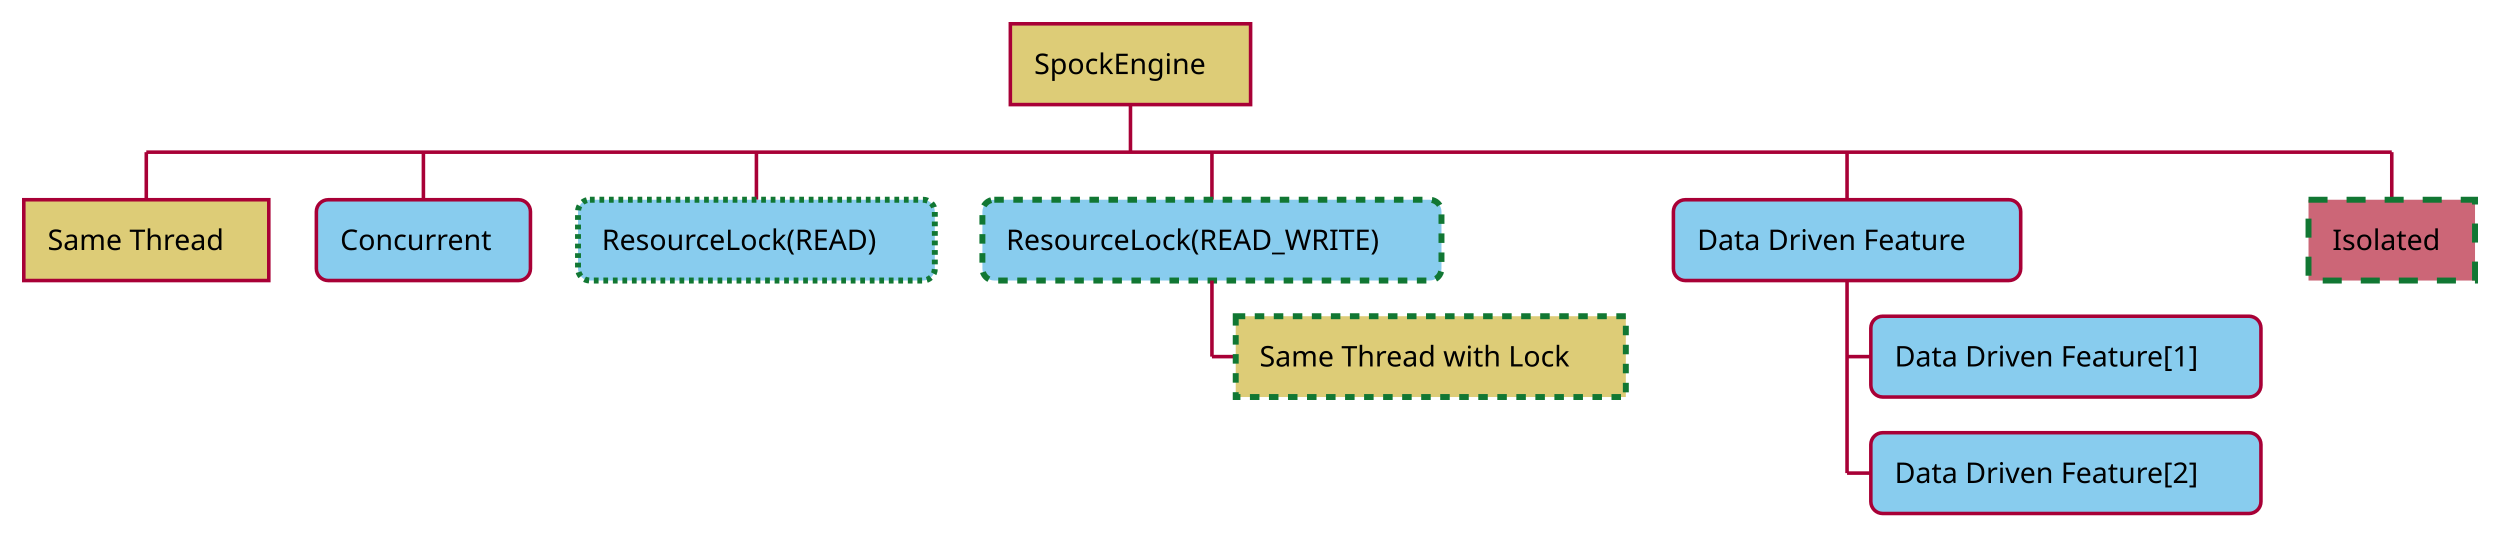
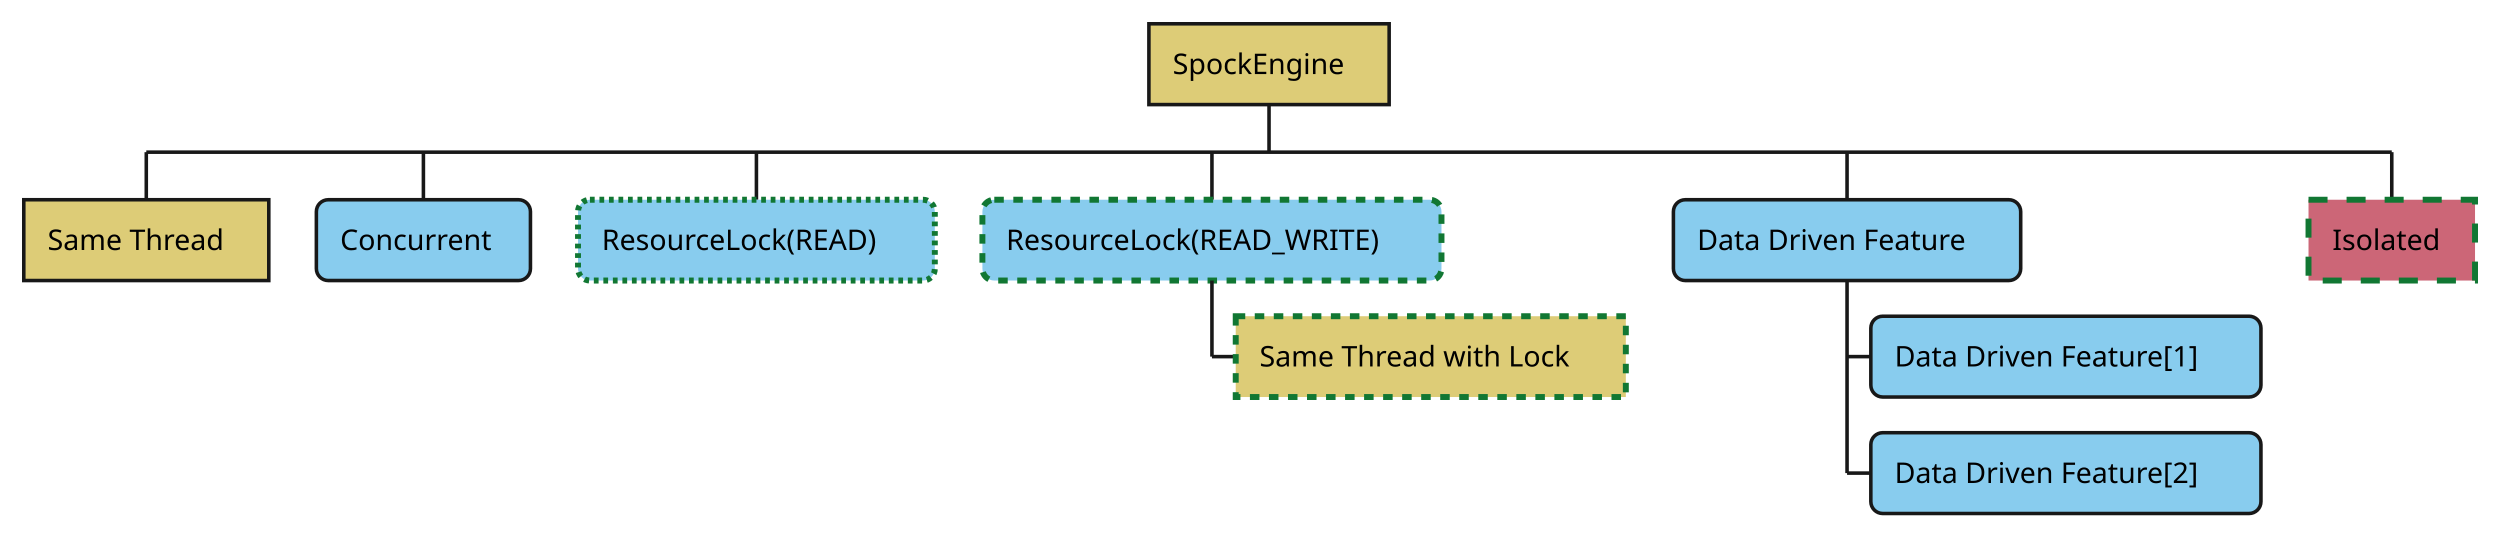
- <svg xmlns="http://www.w3.org/2000/svg" contentScriptType="application/ecmascript" contentStyleType="text/css" height="226px" preserveAspectRatio="none" style="width:1051px;height:226px;" version="1.1" viewBox="0 0 1051 226" width="1051px" zoomAndPan="magnify">
+ <svg xmlns="http://www.w3.org/2000/svg" contentStyleType="text/css" height="226px" preserveAspectRatio="none" style="width:1051px;height:226px;background:#88CCEE;" version="1.1" viewBox="0 0 1051 226" width="1051px" zoomAndPan="magnify">
  <defs />
  <g>
-     <rect fill="#DDCC77" height="33.969" style="stroke: #A80036; stroke-width: 1.5;" width="101" x="424.75" y="10" />
-     <text fill="#000000" font-family="sans-serif" font-size="12" lengthAdjust="spacingAndGlyphs" textLength="81" x="434.75" y="31.139">
-       SpockEngine
-     </text>
-     <line style="stroke: #A80036; stroke-width: 1.5;" x1="475.25" x2="475.25" y1="43.969" y2="63.969" />
-     <line style="stroke: #A80036; stroke-width: 1.5;" x1="61.5" x2="61.5" y1="63.969" y2="83.969" />
-     <rect fill="#DDCC77" height="33.969" style="stroke: #A80036; stroke-width: 1.5;" width="103" x="10" y="83.969" />
-     <text fill="#000000" font-family="sans-serif" font-size="12" lengthAdjust="spacingAndGlyphs" textLength="83" x="20" y="105.107">
-       Same Thread
-     </text>
-     <line style="stroke: #A80036; stroke-width: 1.5;" x1="178" x2="178" y1="63.969" y2="83.969" />
-     <rect fill="#88CCEE" height="33.969" rx="5" ry="5" style="stroke: #A80036; stroke-width: 1.5;" width="90" x="133" y="83.969" />
-     <text fill="#000000" font-family="sans-serif" font-size="12" lengthAdjust="spacingAndGlyphs" textLength="70" x="143" y="105.107">
-       Concurrent
-     </text>
-     <line style="stroke: #A80036; stroke-width: 1.5;" x1="318" x2="318" y1="63.969" y2="83.969" />
-     <rect fill="#88CCEE" height="33.969" rx="5" ry="5" style="stroke: #117733; stroke-width: 2.5; stroke-dasharray: 2.0,2.0;" width="150" x="243" y="83.969" />
-     <text fill="#000000" font-family="sans-serif" font-size="12" lengthAdjust="spacingAndGlyphs" textLength="130" x="253" y="105.107">
-       ResourceLock(READ)
-     </text>
-     <line style="stroke: #A80036; stroke-width: 1.5;" x1="509.5" x2="509.5" y1="63.969" y2="83.969" />
-     <rect fill="#88CCEE" height="33.969" rx="5" ry="5" style="stroke: #117733; stroke-width: 2.5; stroke-dasharray: 4.0,4.0;" width="193" x="413" y="83.969" />
-     <text fill="#000000" font-family="sans-serif" font-size="12" lengthAdjust="spacingAndGlyphs" textLength="173" x="423" y="105.107">
-       ResourceLock(READ_WRITE)
-     </text>
-     <line style="stroke: #A80036; stroke-width: 1.5;" x1="509.5" x2="519.5" y1="149.922" y2="149.922" />
-     <rect fill="#DDCC77" height="33.969" style="stroke: #117733; stroke-width: 2.5; stroke-dasharray: 4.0,4.0;" width="164" x="519.5" y="132.938" />
-     <text fill="#000000" font-family="sans-serif" font-size="12" lengthAdjust="spacingAndGlyphs" textLength="144" x="529.5" y="154.076">
-       Same Thread with Lock
-     </text>
-     <line style="stroke: #A80036; stroke-width: 1.5;" x1="509.5" x2="509.5" y1="117.938" y2="149.922" />
-     <line style="stroke: #A80036; stroke-width: 1.5;" x1="776.5" x2="776.5" y1="63.969" y2="83.969" />
-     <rect fill="#88CCEE" height="33.969" rx="5" ry="5" style="stroke: #A80036; stroke-width: 1.5;" width="146" x="703.5" y="83.969" />
-     <text fill="#000000" font-family="sans-serif" font-size="12" lengthAdjust="spacingAndGlyphs" textLength="126" x="713.5" y="105.107">
-       Data Driven Feature
-     </text>
-     <line style="stroke: #A80036; stroke-width: 1.5;" x1="776.5" x2="786.5" y1="149.922" y2="149.922" />
-     <rect fill="#88CCEE" height="33.969" rx="5" ry="5" style="stroke: #A80036; stroke-width: 1.5;" width="164" x="786.5" y="132.938" />
-     <text fill="#000000" font-family="sans-serif" font-size="12" lengthAdjust="spacingAndGlyphs" textLength="144" x="796.5" y="154.076">
-       Data Driven Feature[1]
-     </text>
-     <line style="stroke: #A80036; stroke-width: 1.5;" x1="776.5" x2="786.5" y1="198.891" y2="198.891" />
-     <rect fill="#88CCEE" height="33.969" rx="5" ry="5" style="stroke: #A80036; stroke-width: 1.5;" width="164" x="786.5" y="181.906" />
-     <text fill="#000000" font-family="sans-serif" font-size="12" lengthAdjust="spacingAndGlyphs" textLength="144" x="796.5" y="203.045">
-       Data Driven Feature[2]
-     </text>
-     <line style="stroke: #A80036; stroke-width: 1.5;" x1="776.5" x2="776.5" y1="117.938" y2="198.891" />
-     <line style="stroke: #A80036; stroke-width: 1.5;" x1="1005.5" x2="1005.5" y1="63.969" y2="83.969" />
-     <rect fill="#CC6677" height="33.969" style="stroke: #117733; stroke-width: 2.5; stroke-dasharray: 8.0,8.0;" width="70" x="970.5" y="83.969" />
-     <text fill="#000000" font-family="sans-serif" font-size="12" lengthAdjust="spacingAndGlyphs" textLength="50" x="980.5" y="105.107">
-       Isolated
-     </text>
-     <line style="stroke: #A80036; stroke-width: 1.5;" x1="61.5" x2="1005.5" y1="63.969" y2="63.969" />
+     <line style="stroke:#181818;stroke-width:1.5;" x1="61.5" x2="61.5" y1="63.969" y2="83.969" />
+     <rect fill="#DDCC77" height="33.969" style="stroke:#181818;stroke-width:1.5;" width="103" x="10" y="83.969" />
+     <text fill="#000000" font-family="sans-serif" font-size="12" lengthAdjust="spacing" textLength="83" x="20" y="105.107">Same Thread</text>
+     <line style="stroke:#181818;stroke-width:1.5;" x1="178" x2="178" y1="63.969" y2="83.969" />
+     <rect fill="#88CCEE" height="33.969" rx="5" ry="5" style="stroke:#181818;stroke-width:1.5;" width="90" x="133" y="83.969" />
+     <text fill="#000000" font-family="sans-serif" font-size="12" lengthAdjust="spacing" textLength="70" x="143" y="105.107">Concurrent</text>
+     <line style="stroke:#181818;stroke-width:1.5;" x1="318" x2="318" y1="63.969" y2="83.969" />
+     <rect fill="#88CCEE" height="33.969" rx="5" ry="5" style="stroke:#117733;stroke-width:2.5;stroke-dasharray:2.0,2.0;" width="150" x="243" y="83.969" />
+     <text fill="#000000" font-family="sans-serif" font-size="12" lengthAdjust="spacing" textLength="130" x="253" y="105.107">ResourceLock(READ)</text>
+     <line style="stroke:#181818;stroke-width:1.5;" x1="509.5" x2="509.5" y1="63.969" y2="83.969" />
+     <rect fill="#88CCEE" height="33.969" rx="5" ry="5" style="stroke:#117733;stroke-width:2.5;stroke-dasharray:4.0,4.0;" width="193" x="413" y="83.969" />
+     <text fill="#000000" font-family="sans-serif" font-size="12" lengthAdjust="spacing" textLength="173" x="423" y="105.107">ResourceLock(READ_WRITE)</text>
+     <line style="stroke:#181818;stroke-width:1.5;" x1="509.5" x2="519.5" y1="149.922" y2="149.922" />
+     <rect fill="#DDCC77" height="33.969" style="stroke:#117733;stroke-width:2.5;stroke-dasharray:4.0,4.0;" width="164" x="519.5" y="132.938" />
+     <text fill="#000000" font-family="sans-serif" font-size="12" lengthAdjust="spacing" textLength="144" x="529.5" y="154.076">Same Thread with Lock</text>
+     <line style="stroke:#181818;stroke-width:1.5;" x1="509.5" x2="509.5" y1="117.938" y2="149.922" />
+     <line style="stroke:#181818;stroke-width:1.5;" x1="776.5" x2="776.5" y1="63.969" y2="83.969" />
+     <rect fill="#88CCEE" height="33.969" rx="5" ry="5" style="stroke:#181818;stroke-width:1.5;" width="146" x="703.5" y="83.969" />
+     <text fill="#000000" font-family="sans-serif" font-size="12" lengthAdjust="spacing" textLength="126" x="713.5" y="105.107">Data Driven Feature</text>
+     <line style="stroke:#181818;stroke-width:1.5;" x1="776.5" x2="786.5" y1="149.922" y2="149.922" />
+     <rect fill="#88CCEE" height="33.969" rx="5" ry="5" style="stroke:#181818;stroke-width:1.5;" width="164" x="786.5" y="132.938" />
+     <text fill="#000000" font-family="sans-serif" font-size="12" lengthAdjust="spacing" textLength="144" x="796.5" y="154.076">Data Driven Feature[1]</text>
+     <line style="stroke:#181818;stroke-width:1.5;" x1="776.5" x2="786.5" y1="198.891" y2="198.891" />
+     <rect fill="#88CCEE" height="33.969" rx="5" ry="5" style="stroke:#181818;stroke-width:1.5;" width="164" x="786.5" y="181.906" />
+     <text fill="#000000" font-family="sans-serif" font-size="12" lengthAdjust="spacing" textLength="144" x="796.5" y="203.045">Data Driven Feature[2]</text>
+     <line style="stroke:#181818;stroke-width:1.5;" x1="776.5" x2="776.5" y1="117.938" y2="198.891" />
+     <line style="stroke:#181818;stroke-width:1.5;" x1="1005.5" x2="1005.5" y1="63.969" y2="83.969" />
+     <rect fill="#CC6677" height="33.969" style="stroke:#117733;stroke-width:2.5;stroke-dasharray:8.0,8.0;" width="70" x="970.5" y="83.969" />
+     <text fill="#000000" font-family="sans-serif" font-size="12" lengthAdjust="spacing" textLength="50" x="980.5" y="105.107">Isolated</text>
+     <line style="stroke:#181818;stroke-width:1.5;" x1="61.5" x2="1005.5" y1="63.969" y2="63.969" />
+     <rect fill="#DDCC77" height="33.969" style="stroke:#181818;stroke-width:1.5;" width="101" x="483" y="10" />
+     <text fill="#000000" font-family="sans-serif" font-size="12" lengthAdjust="spacing" textLength="81" x="493" y="31.139">SpockEngine</text>
+     <line style="stroke:#181818;stroke-width:1.5;" x1="533.5" x2="533.5" y1="43.969" y2="63.969" />
  </g>
</svg>
